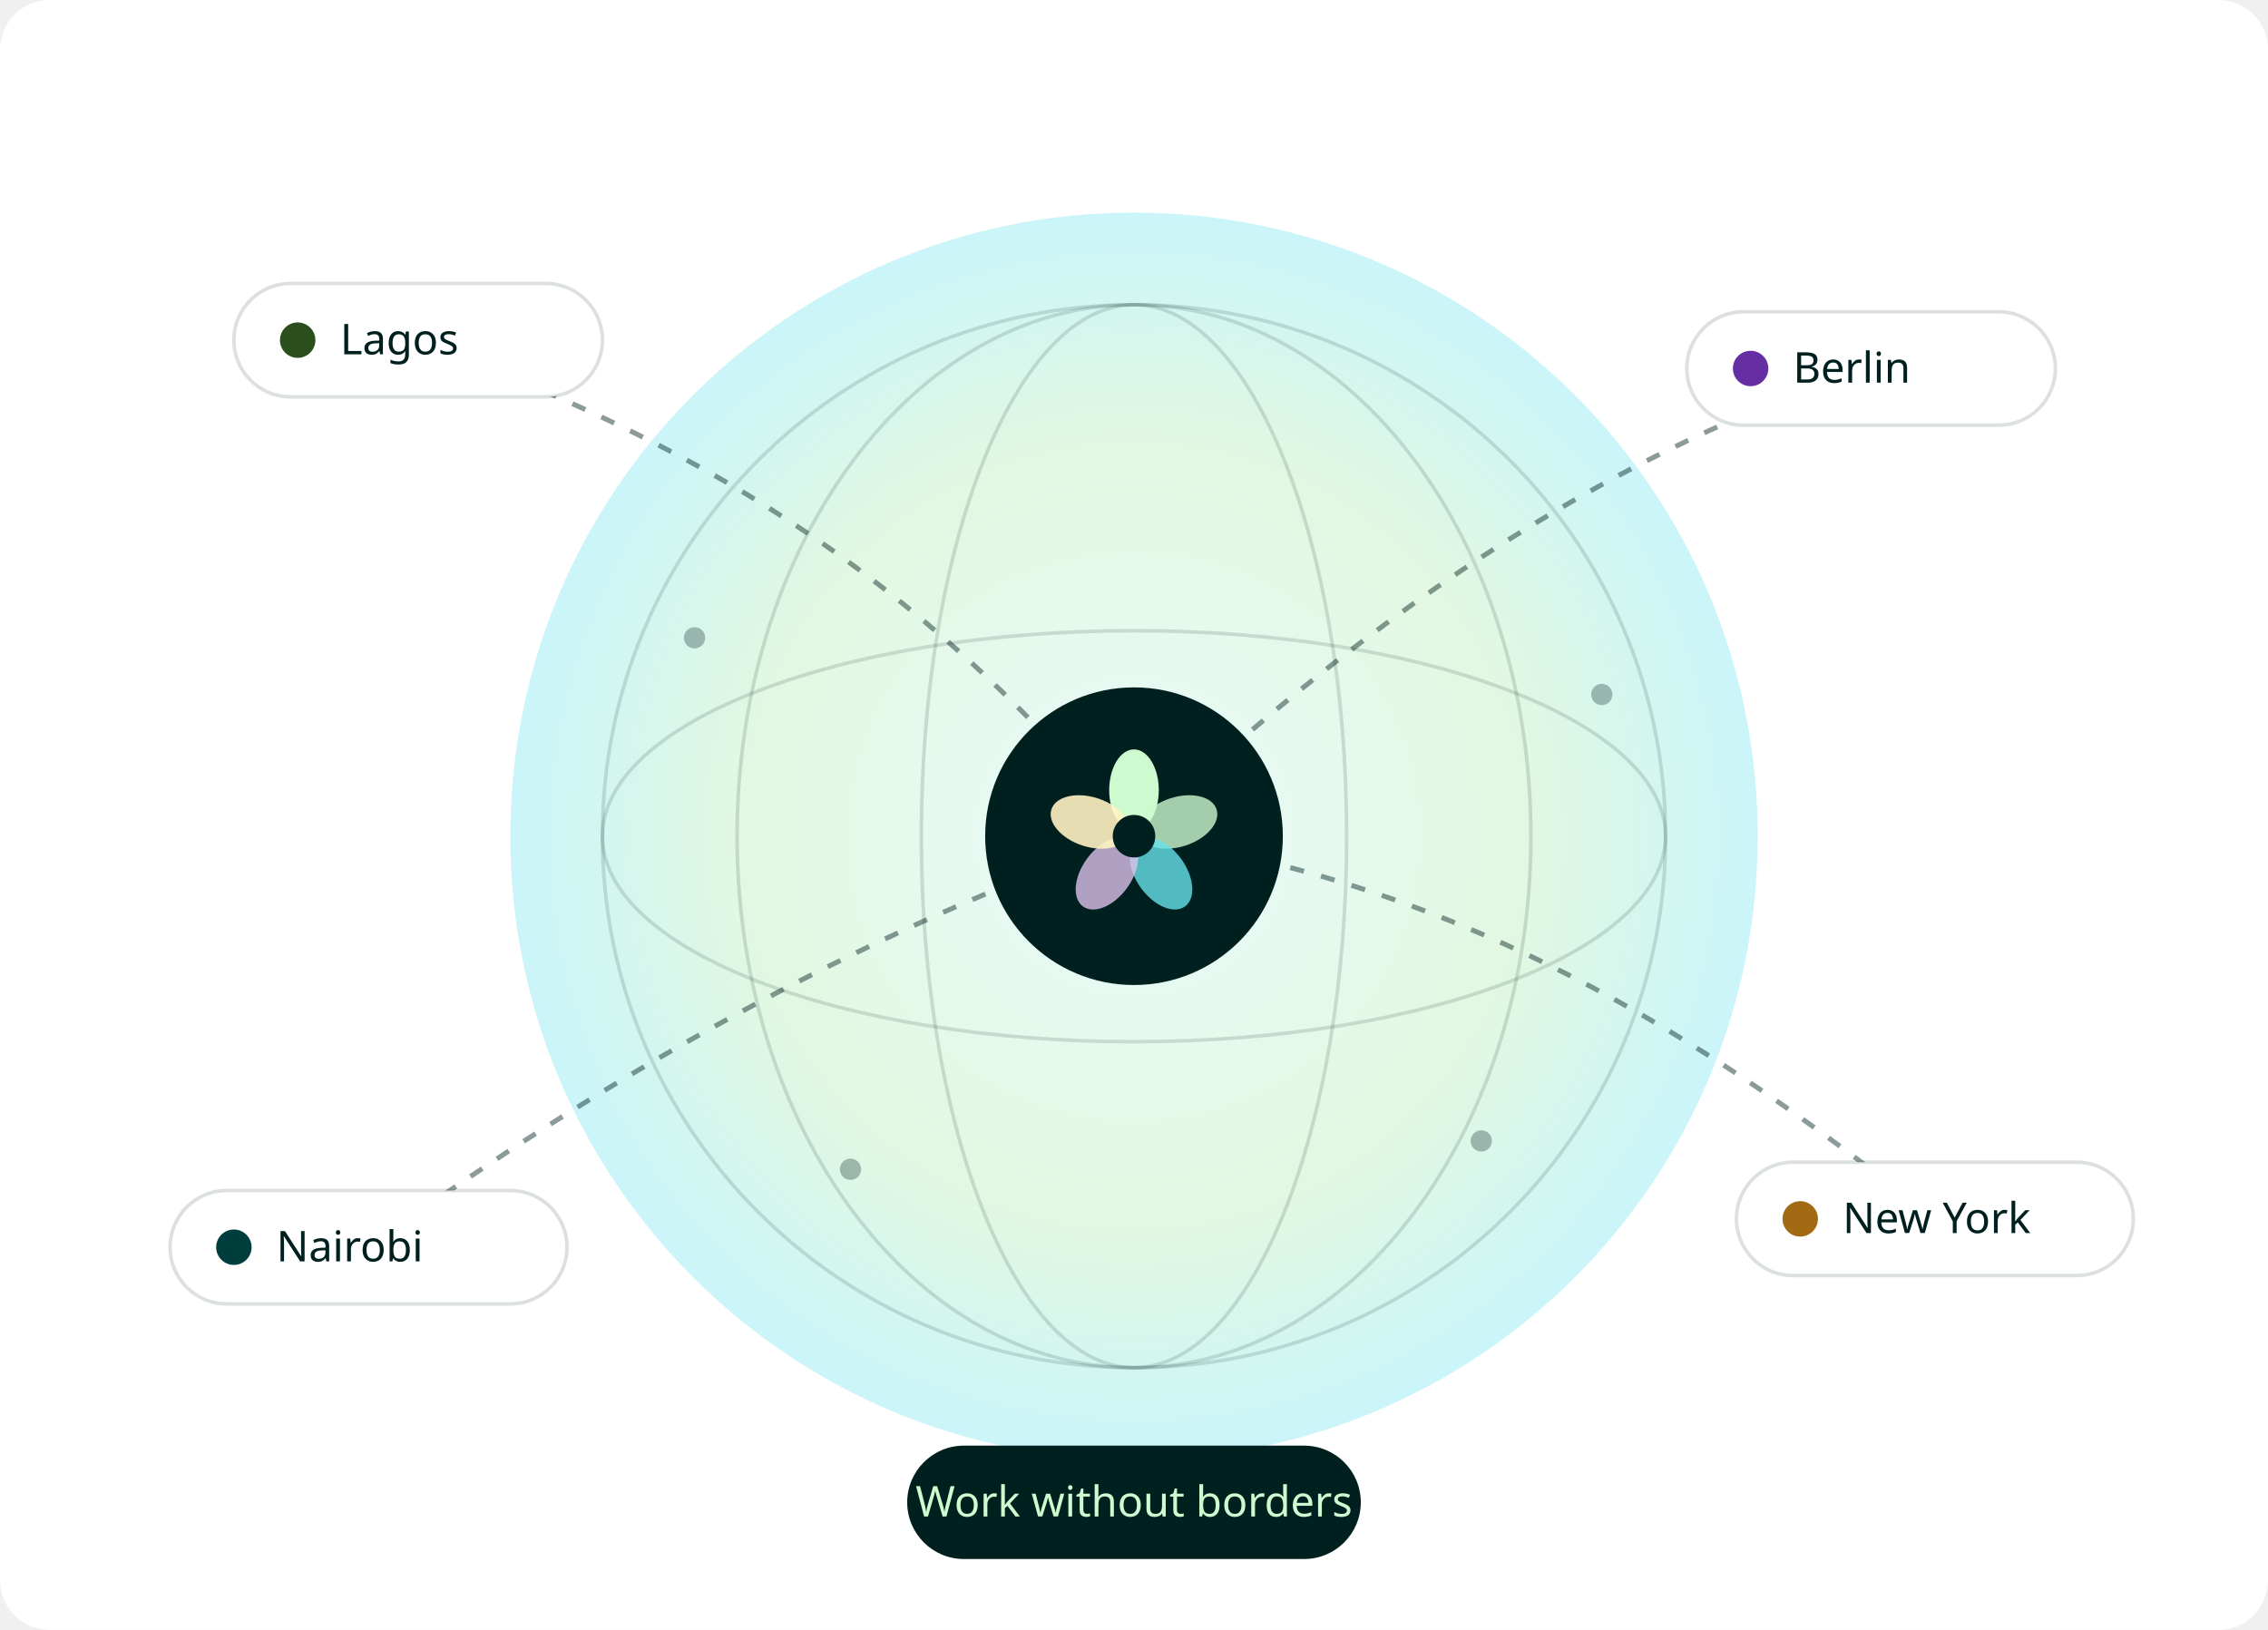
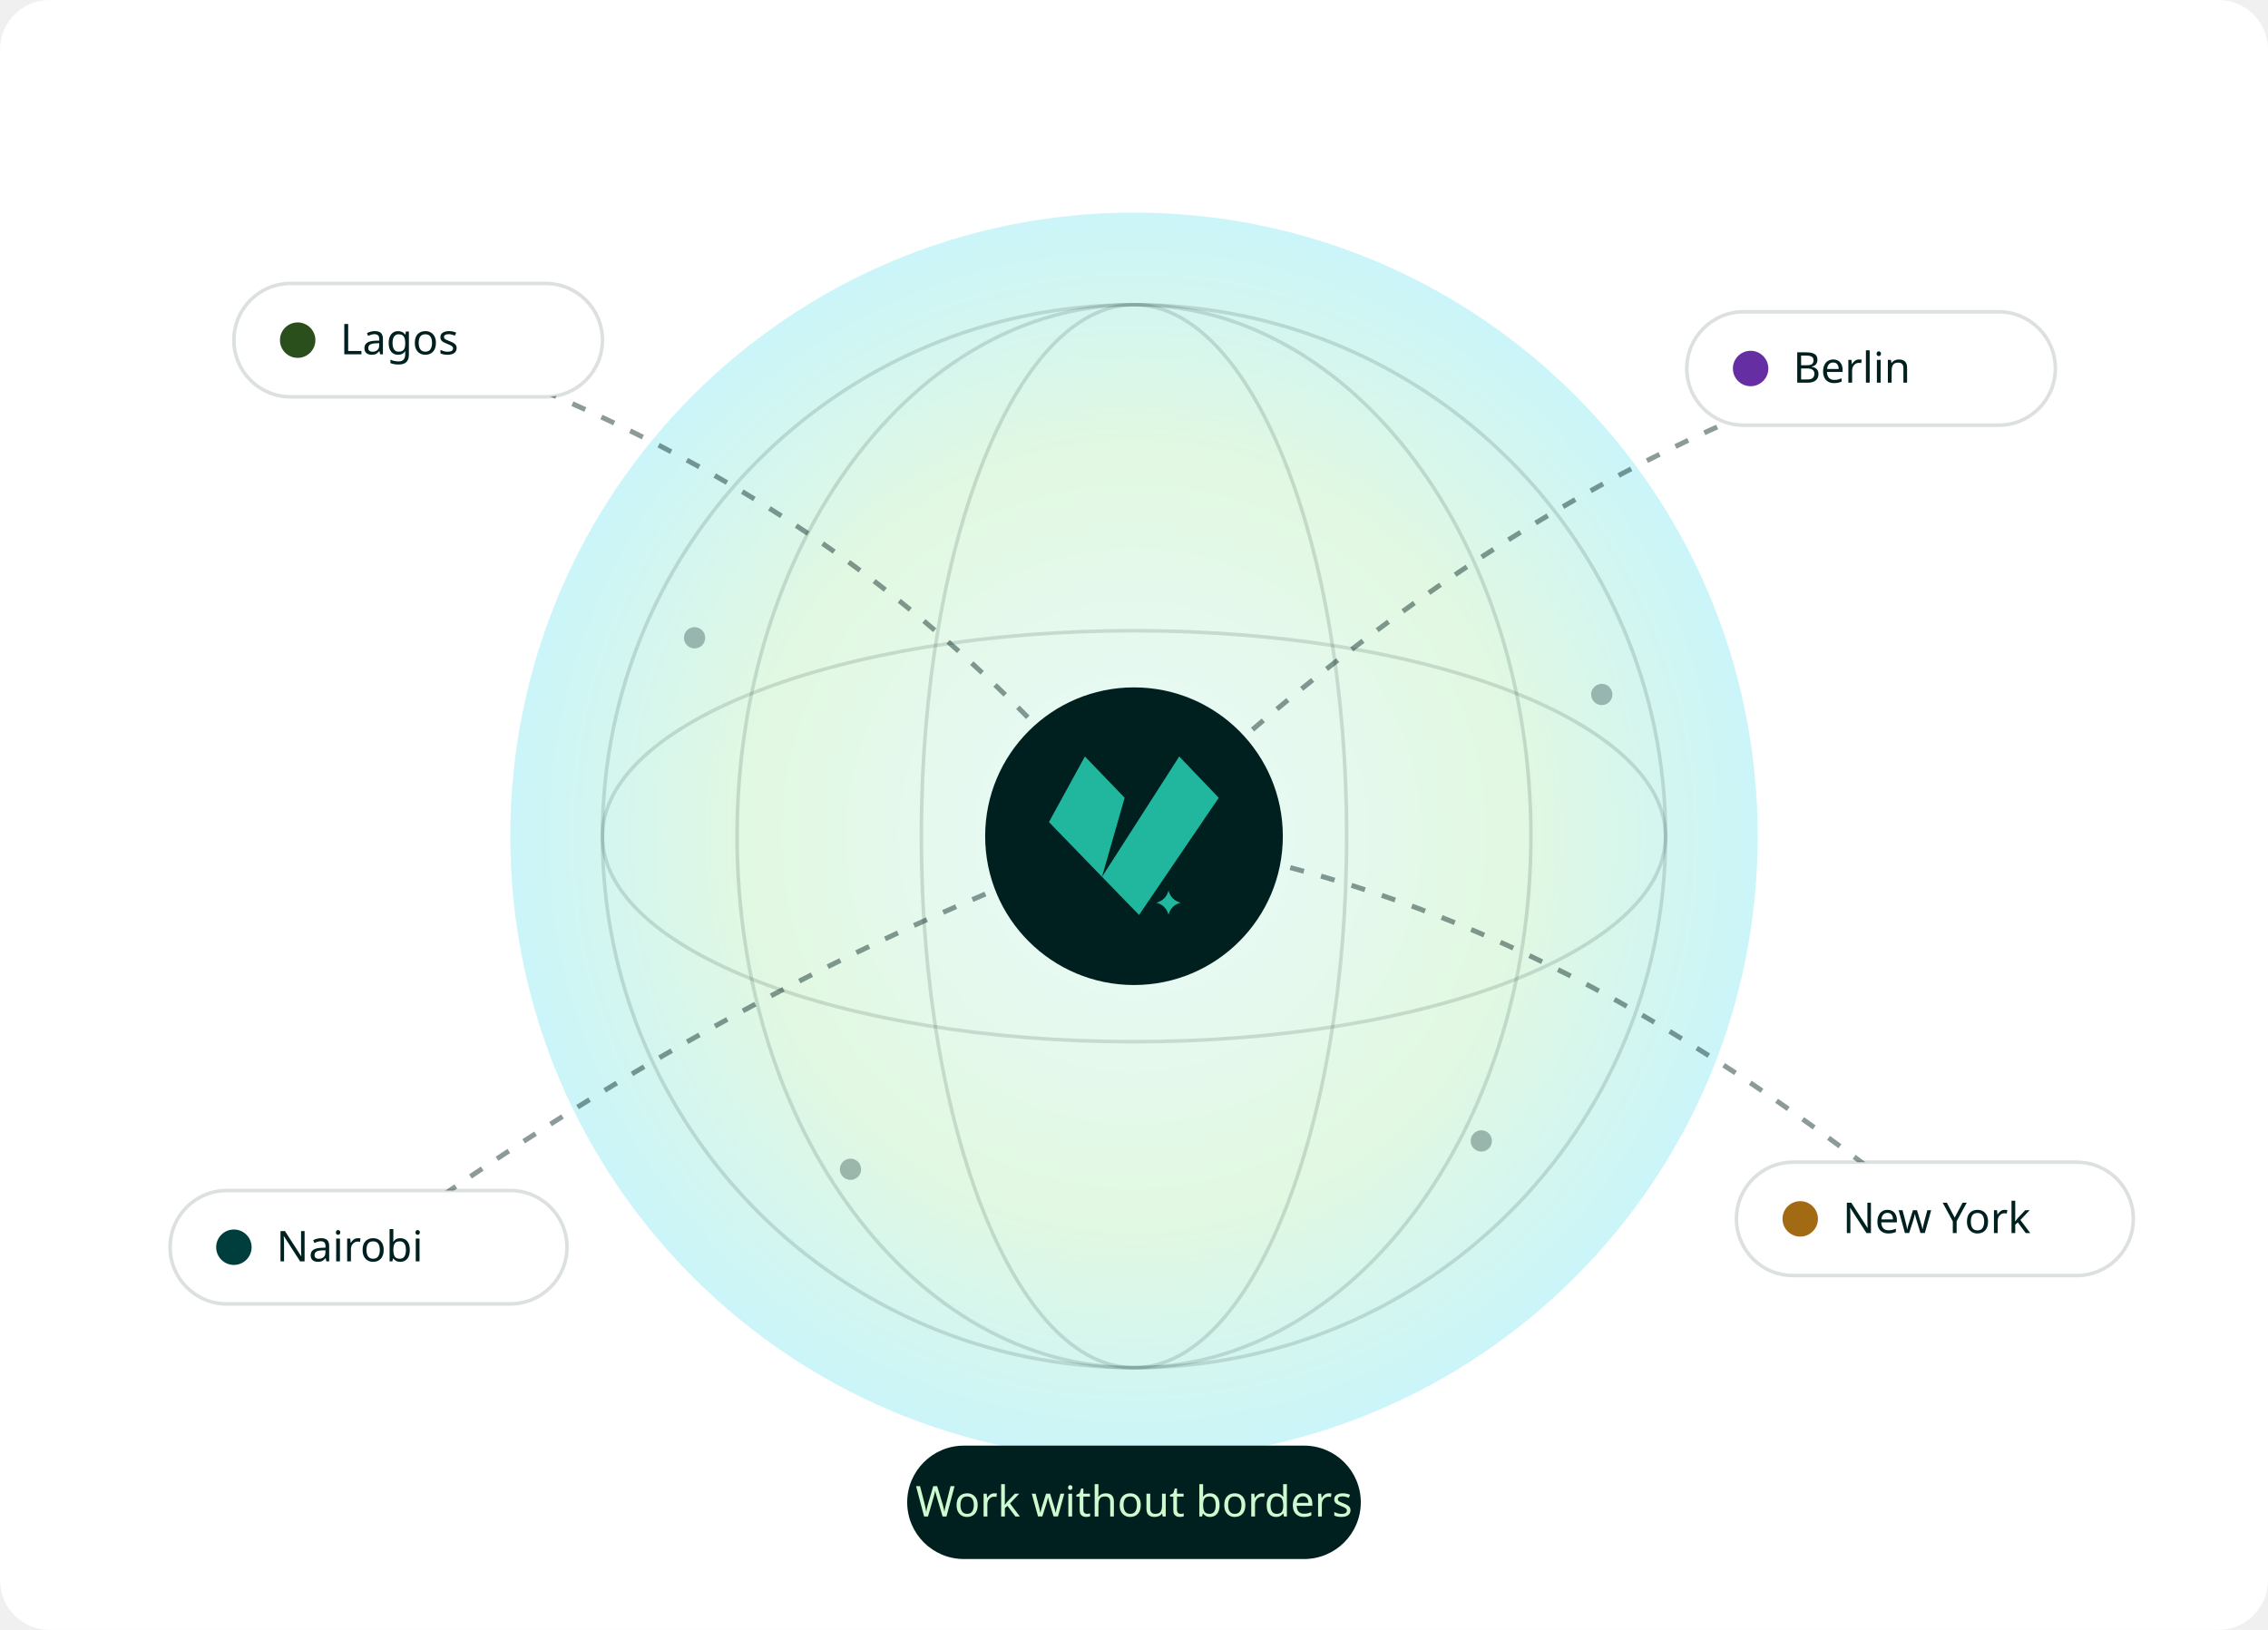
<svg xmlns="http://www.w3.org/2000/svg" viewBox="0 0 640 460" role="img" aria-label="Abstract network connecting African talent hubs to companies worldwide">
  <defs>
    <style>.t{font-family:'Google Sans','Outfit',system-ui,sans-serif}.m{font-weight:500}</style>
    <radialGradient id="halo" cx="50%" cy="50%" r="50%">
      <stop offset="0%" stop-color="#bff1f5" />
      <stop offset="62%" stop-color="#a9eba9" />
      <stop offset="100%" stop-color="#67e2eb" />
    </radialGradient>
  </defs>
  <rect width="640" height="460" rx="14" fill="#ffffff" />
  <circle cx="320" cy="236" r="176" fill="url(#halo)" opacity="0.34" />
  <g fill="none" stroke="#001f1f" stroke-opacity="0.14">
    <circle cx="320" cy="236" r="150" />
    <ellipse cx="320" cy="236" rx="150" ry="58" />
    <ellipse cx="320" cy="236" rx="60" ry="150" />
    <ellipse cx="320" cy="236" rx="112" ry="150" />
  </g>
  <g fill="none" stroke="#001f1f" stroke-opacity="0.45" stroke-width="1.4" stroke-dasharray="4 5">
    <path d="M320 236 C 250 150, 180 120, 118 96" />
    <path d="M320 236 C 400 160, 470 122, 528 104" />
    <path d="M320 236 C 420 250, 490 300, 546 344" />
    <path d="M320 236 C 230 268, 160 312, 104 352" />
  </g>
  <circle cx="320" cy="236" r="42" fill="#001f1f" />
-   <g transform="translate(320 236)">
-     <ellipse cx="0" cy="-13" rx="7" ry="11.5" fill="#cdface" />
-     <ellipse cx="0" cy="-13" rx="7" ry="11.5" fill="#cdface" transform="rotate(72)" opacity="0.8" />
-     <ellipse cx="0" cy="-13" rx="7" ry="11.5" fill="#67e2eb" transform="rotate(144)" opacity="0.8" />
-     <ellipse cx="0" cy="-13" rx="7" ry="11.5" fill="#dcc2eb" transform="rotate(216)" opacity="0.8" />
-     <ellipse cx="0" cy="-13" rx="7" ry="11.5" fill="#fff3c2" transform="rotate(288)" opacity="0.9" />
-     <circle r="6" fill="#001f1f" />
+   <g transform="translate(296 213.5)">
+     <path d="M33.738 37.796C34.111 39.531 35.466 40.886 37.201 41.258C35.466 41.631 34.111 42.986 33.738 44.721C33.366 42.986 32.011 41.631 30.276 41.258C32.011 40.886 33.366 39.531 33.738 37.796Z" fill="#21B79F" />
+     <path d="M47.915 11.657L36.766 0L14.974 33.964L25.427 44.721L47.915 11.657Z" fill="#21B79F" />
+     <path d="M0 18.51L14.974 33.964L21.358 11.657L10.147 0L0 18.51Z" fill="#21B79F" />
  </g>
  <g class="t">
    <g transform="translate(118 96)">
      <rect x="-52" y="-16" width="104" height="32" rx="16" fill="#ffffff" stroke="#001f1f" stroke-opacity="0.14" />
      <circle cx="-34" cy="0" r="5" fill="#2a4e1c" />
      <text class="t m" x="-22" y="4" font-size="12" fill="#001f1f">Lagos</text>
    </g>
    <g transform="translate(528 104)">
      <rect x="-52" y="-16" width="104" height="32" rx="16" fill="#ffffff" stroke="#001f1f" stroke-opacity="0.14" />
      <circle cx="-34" cy="0" r="5" fill="#652ea3" />
      <text class="t m" x="-22" y="4" font-size="12" fill="#001f1f">Berlin</text>
    </g>
    <g transform="translate(546 344)">
      <rect x="-56" y="-16" width="112" height="32" rx="16" fill="#ffffff" stroke="#001f1f" stroke-opacity="0.14" />
      <circle cx="-38" cy="0" r="5" fill="#a36a14" />
      <text class="t m" x="-26" y="4" font-size="12" fill="#001f1f">New York</text>
    </g>
    <g transform="translate(104 352)">
      <rect x="-56" y="-16" width="112" height="32" rx="16" fill="#ffffff" stroke="#001f1f" stroke-opacity="0.14" />
      <circle cx="-38" cy="0" r="5" fill="#003d3d" />
      <text class="t m" x="-26" y="4" font-size="12" fill="#001f1f">Nairobi</text>
    </g>
    <g transform="translate(320 424)">
      <rect x="-64" y="-16" width="128" height="32" rx="16" fill="#001f1f" />
      <text class="t m" x="0" y="4" font-size="12" fill="#cdface" text-anchor="middle">Work without borders</text>
    </g>
  </g>
  <g fill="#001f1f" fill-opacity="0.3">
    <circle cx="196" cy="180" r="3" />
    <circle cx="452" cy="196" r="3" />
    <circle cx="240" cy="330" r="3" />
    <circle cx="418" cy="322" r="3" />
  </g>
</svg>
